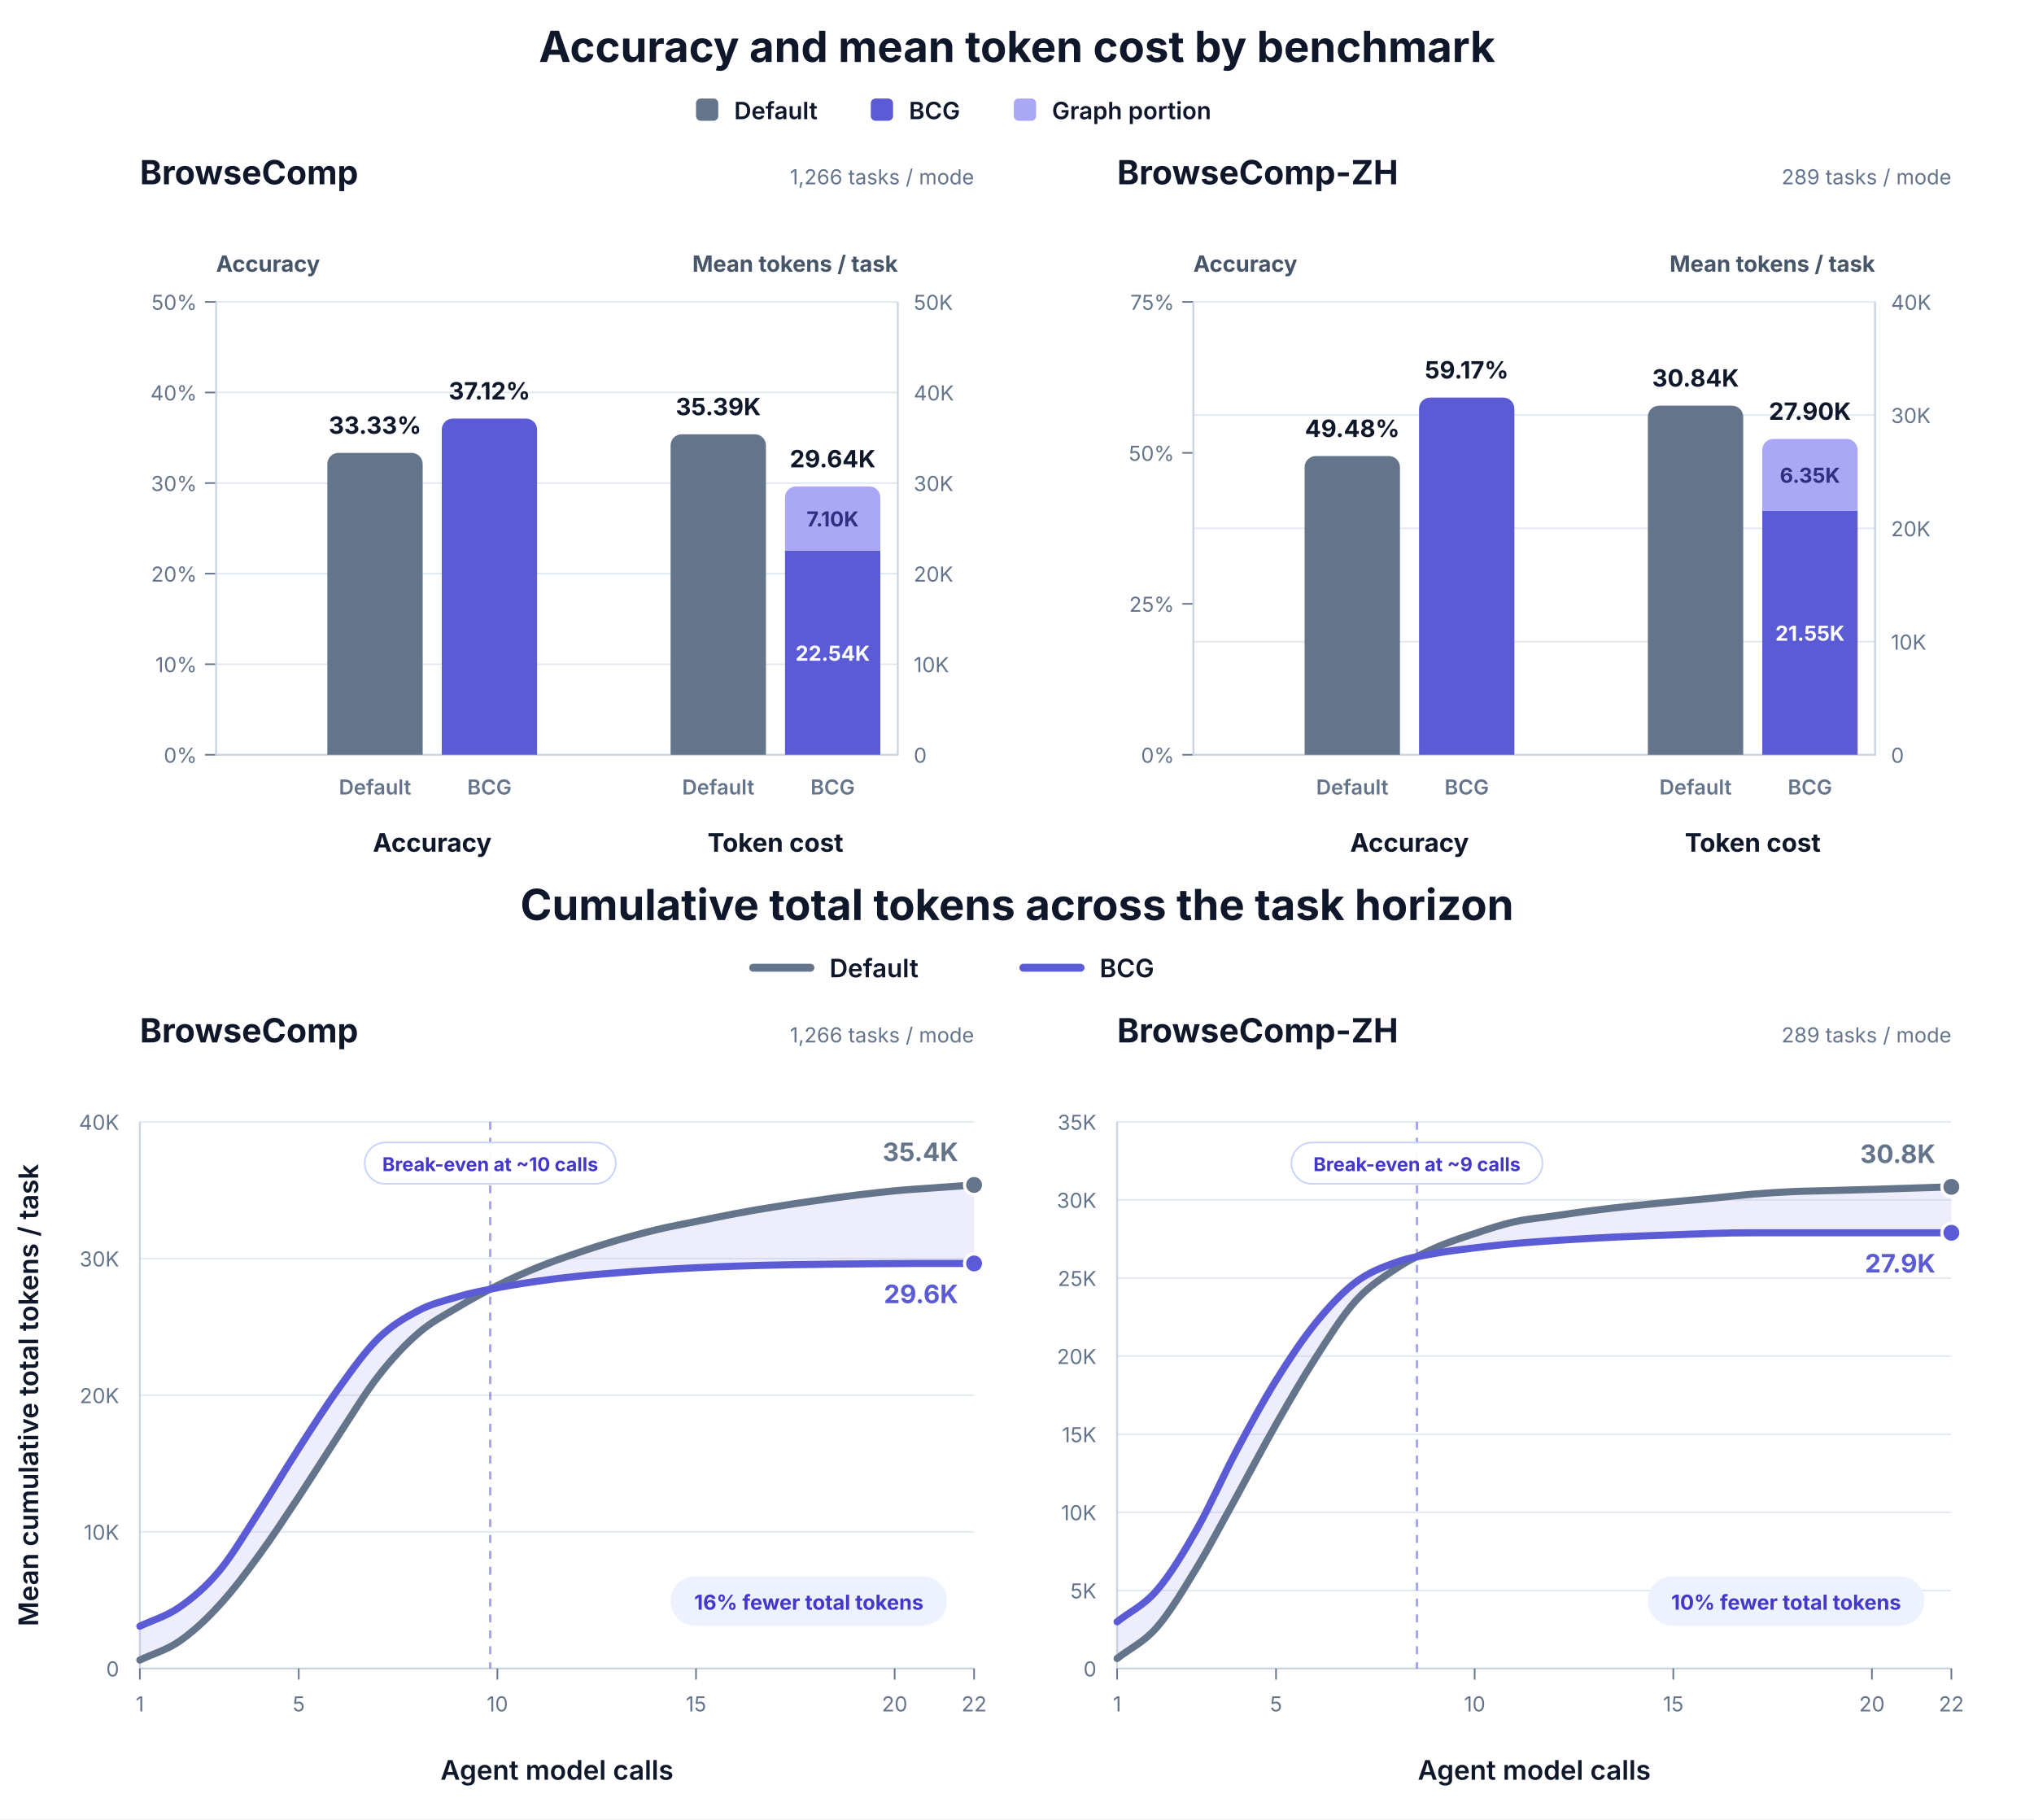
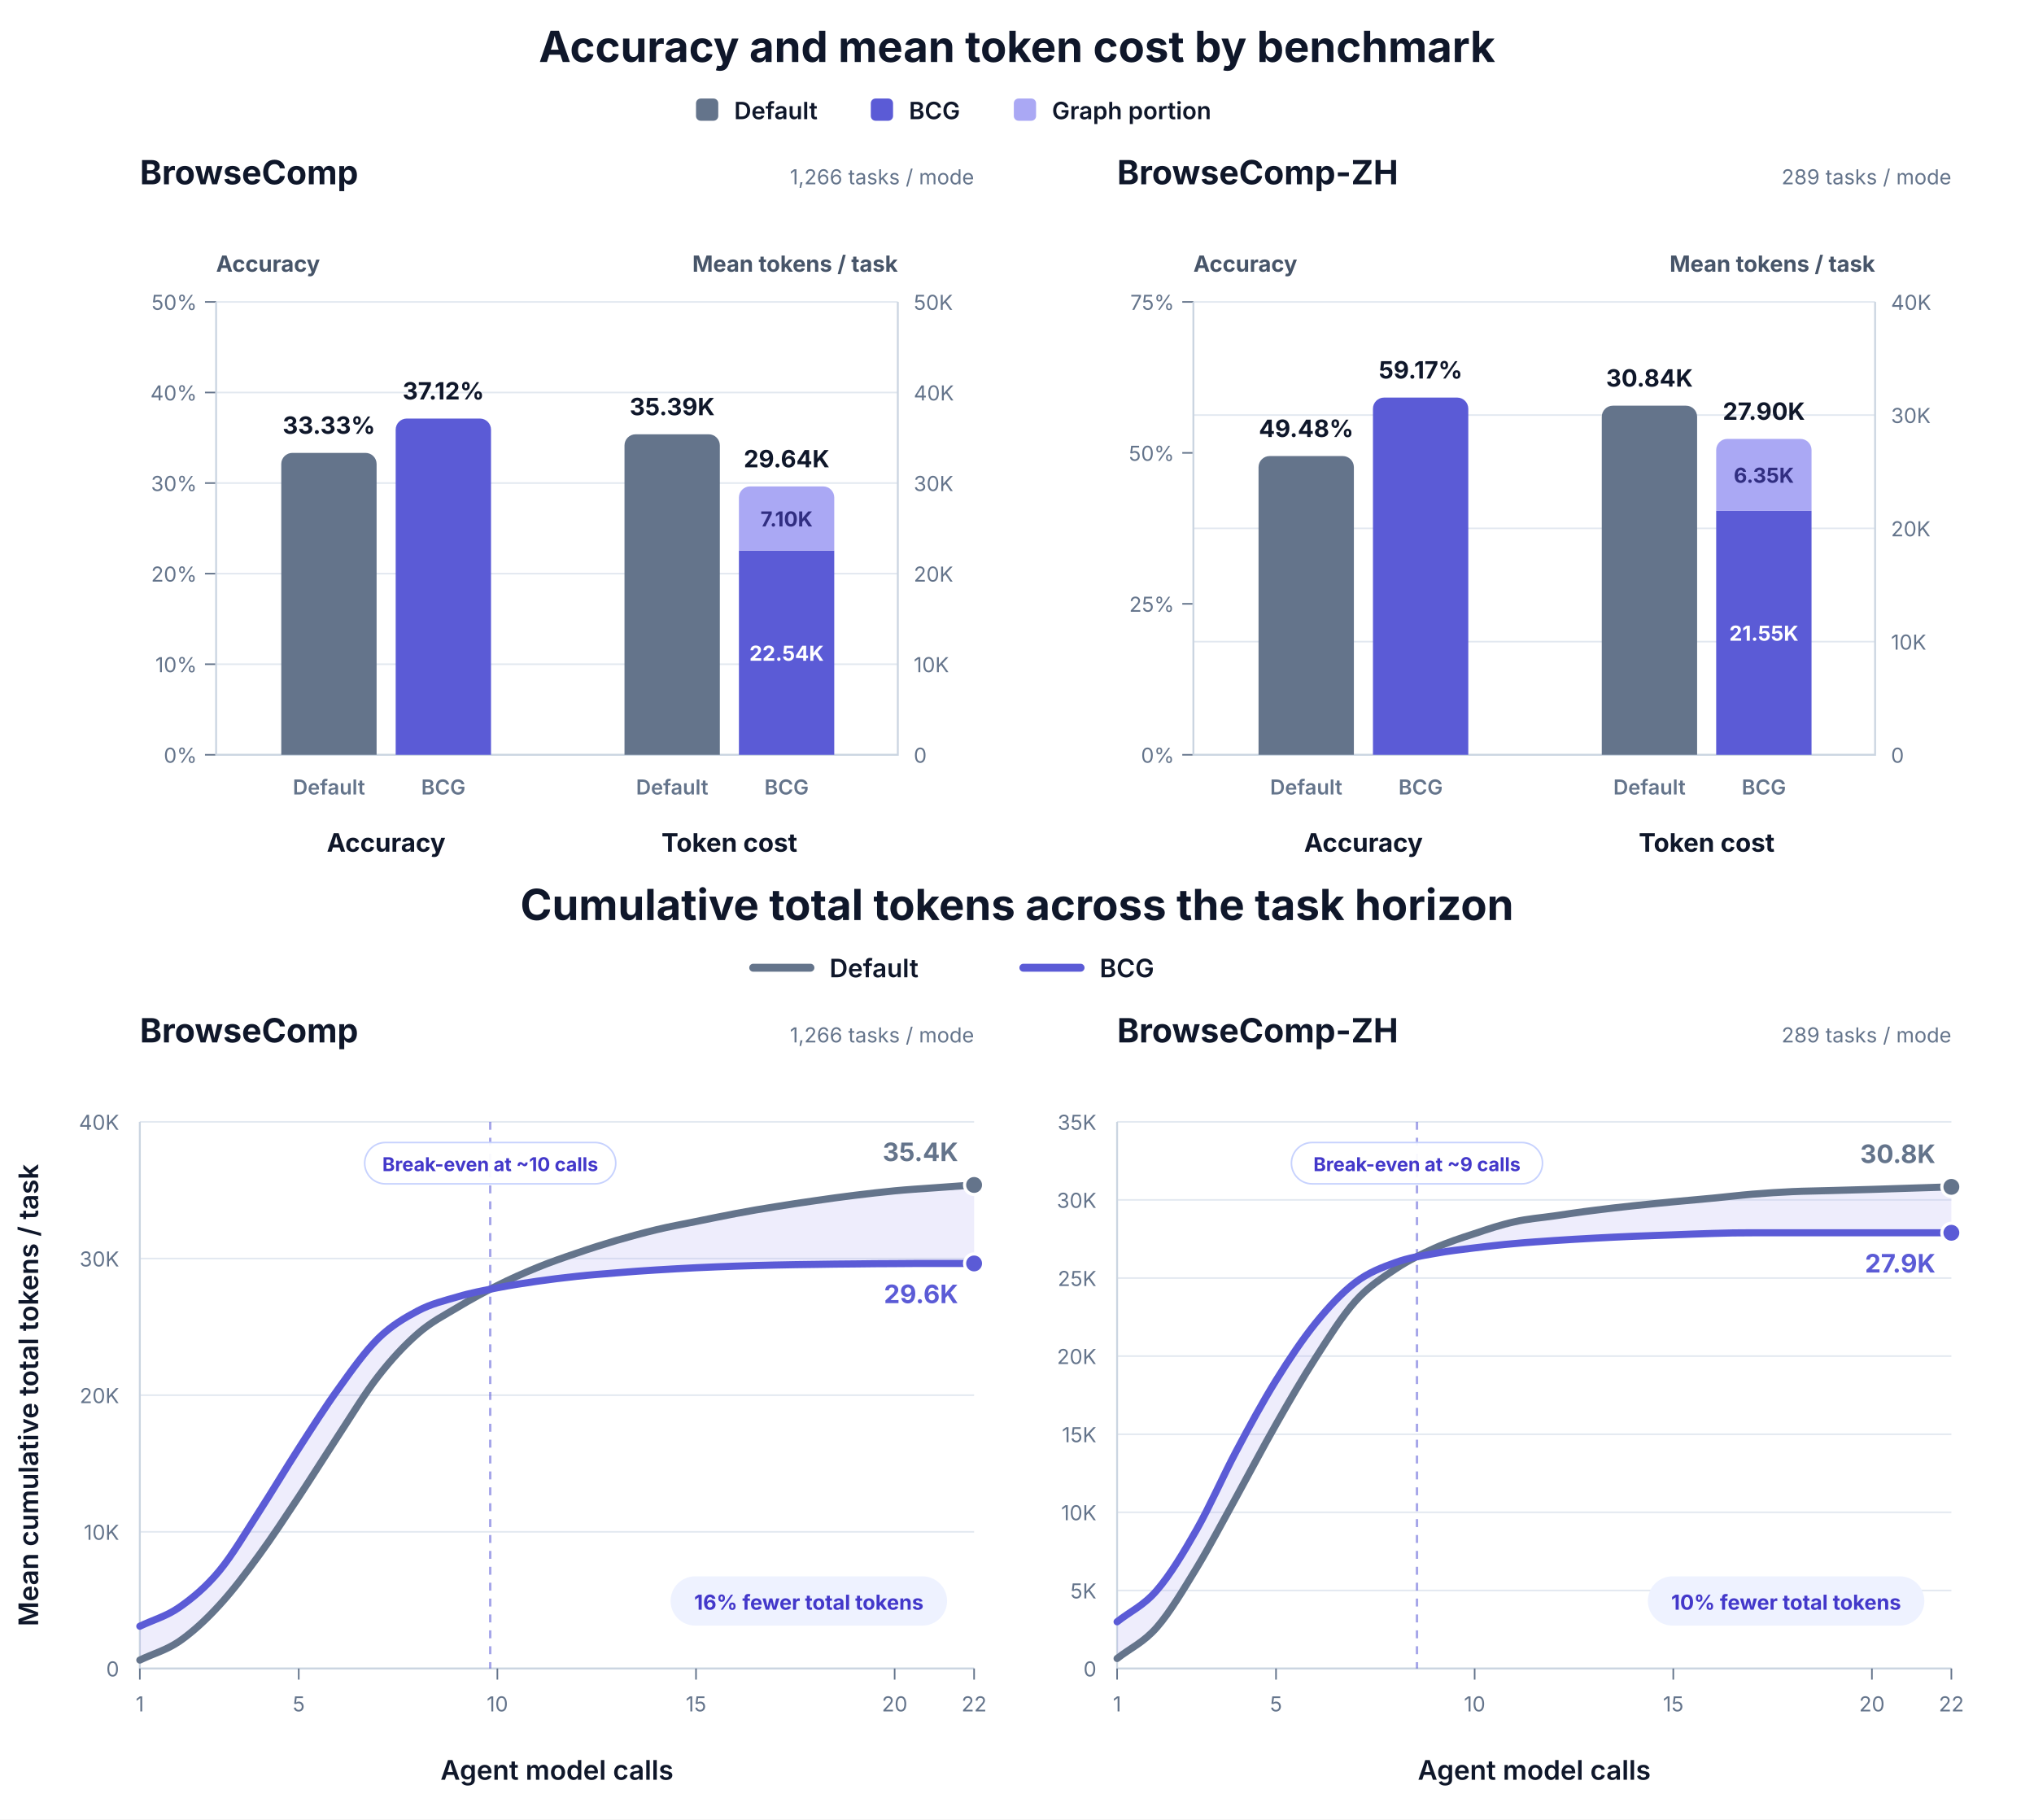
<svg xmlns="http://www.w3.org/2000/svg" width="1280" height="1145" viewBox="0 0 1280 1145" role="img" aria-labelledby="title desc">
  <rect width="1280" height="1145" fill="#ffffff" />
  <g font-family="Inter,Arial,sans-serif">
    <text x="640" y="39" text-anchor="middle" fill="#0f172a" font-size="27" font-weight="700">Accuracy and mean token cost by benchmark</text>
    <rect x="438" y="62" width="14" height="14" rx="3" fill="#64748b" />
    <text x="462" y="75" fill="#0f172a" font-size="15" font-weight="600">Default</text>
    <rect x="548" y="62" width="14" height="14" rx="3" fill="#5b5bd6" />
    <text x="572" y="75" fill="#0f172a" font-size="15" font-weight="600">BCG</text>
    <rect x="638" y="62" width="14" height="14" rx="3" fill="#aaa8f4" />
    <text x="662" y="75" fill="#0f172a" font-size="15" font-weight="600">Graph portion</text>
    <text x="88" y="116" fill="#0f172a" font-size="21" font-weight="700">BrowseComp</text>
    <text x="613" y="116" text-anchor="end" fill="#64748b" font-size="13">1,266 tasks / mode</text>
    <text x="136.0" y="171" fill="#475569" font-size="14" font-weight="700">Accuracy</text>
    <text x="565.0" y="171" text-anchor="end" fill="#475569" font-size="14" font-weight="700">Mean tokens / task</text>
    <path d="M136.0 475.0H565.0" stroke="#e2e8f0" stroke-width="1" />
    <text x="575.0" y="480.0" fill="#64748b" font-size="13">0</text>
    <path d="M136.0 418.0H565.0" stroke="#e2e8f0" stroke-width="1" />
    <text x="575.0" y="423.0" fill="#64748b" font-size="13">10K</text>
    <path d="M136.0 361.0H565.0" stroke="#e2e8f0" stroke-width="1" />
    <text x="575.0" y="366.0" fill="#64748b" font-size="13">20K</text>
    <path d="M136.0 304.0H565.0" stroke="#e2e8f0" stroke-width="1" />
    <text x="575.0" y="309.0" fill="#64748b" font-size="13">30K</text>
    <path d="M136.0 247.0H565.0" stroke="#e2e8f0" stroke-width="1" />
    <text x="575.0" y="252.0" fill="#64748b" font-size="13">40K</text>
    <path d="M136.0 190.0H565.0" stroke="#e2e8f0" stroke-width="1" />
    <text x="575.0" y="195.0" fill="#64748b" font-size="13">50K</text>
    <path d="M129.0 475.0H136.0" stroke="#64748b" stroke-width="1" />
    <text x="124.0" y="480.0" text-anchor="end" fill="#64748b" font-size="13">0%</text>
    <path d="M129.0 418.0H136.0" stroke="#64748b" stroke-width="1" />
    <text x="124.0" y="423.0" text-anchor="end" fill="#64748b" font-size="13">10%</text>
    <path d="M129.0 361.0H136.0" stroke="#64748b" stroke-width="1" />
    <text x="124.0" y="366.0" text-anchor="end" fill="#64748b" font-size="13">20%</text>
    <path d="M129.0 304.0H136.0" stroke="#64748b" stroke-width="1" />
    <text x="124.0" y="309.0" text-anchor="end" fill="#64748b" font-size="13">30%</text>
    <path d="M129.0 247.0H136.0" stroke="#64748b" stroke-width="1" />
    <text x="124.0" y="252.0" text-anchor="end" fill="#64748b" font-size="13">40%</text>
    <path d="M129.0 190.0H136.0" stroke="#64748b" stroke-width="1" />
    <text x="124.0" y="195.0" text-anchor="end" fill="#64748b" font-size="13">50%</text>
    <path d="M136.0 190.0V475.0H565.0V190.0" fill="none" stroke="#cbd5e1" stroke-width="1.2" />
-     <path d="M206.0 475.0V292.0a7 7 0 0 1 7 -7h46.0a7 7 0 0 1 7 7V475.0Z" fill="#64748b" />
-     <text x="236.0" y="273.0" text-anchor="middle" fill="#0f172a" font-size="15" font-weight="700">33.33%</text>
-     <text x="236.0" y="500" text-anchor="middle" fill="#64748b" font-size="13" font-weight="600">Default</text>
-     <path d="M278.0 475.0V270.4a7 7 0 0 1 7 -7h46.0a7 7 0 0 1 7 7V475.0Z" fill="#5b5bd6" />
-     <text x="308.0" y="251.4" text-anchor="middle" fill="#0f172a" font-size="15" font-weight="700">37.12%</text>
-     <text x="308.0" y="500" text-anchor="middle" fill="#64748b" font-size="13" font-weight="600">BCG</text>
-     <path d="M422.0 475.0V280.3a7 7 0 0 1 7 -7h46.0a7 7 0 0 1 7 7V475.0Z" fill="#64748b" />
-     <rect x="494.0" y="346.5" width="60.0" height="128.5" fill="#5b5bd6" />
-     <path d="M494.0 346.5V313.1a7 7 0 0 1 7 -7h46.0a7 7 0 0 1 7 7V346.5Z" fill="#aaa8f4" />
-     <text x="452.0" y="261.3" text-anchor="middle" fill="#0f172a" font-size="15" font-weight="700">35.39K</text>
-     <text x="524.0" y="294.1" text-anchor="middle" fill="#0f172a" font-size="15" font-weight="700">29.64K</text>
-     <text x="524.0" y="415.8" text-anchor="middle" fill="#ffffff" font-size="13" font-weight="700">22.54K</text>
-     <text x="524.0" y="331.3" text-anchor="middle" fill="#312e81" font-size="13" font-weight="700">7.10K</text>
-     <text x="452.0" y="500" text-anchor="middle" fill="#64748b" font-size="13" font-weight="600">Default</text>
-     <text x="524.0" y="500" text-anchor="middle" fill="#64748b" font-size="13" font-weight="600">BCG</text>
-     <text x="272.0" y="536" text-anchor="middle" fill="#0f172a" font-size="16" font-weight="700">Accuracy</text>
-     <text x="488.0" y="536" text-anchor="middle" fill="#0f172a" font-size="16" font-weight="700">Token cost</text>
+     <path d="M177.0 475.0V292.0a7 7 0 0 1 7 -7h46.0a7 7 0 0 1 7 7V475.0Z" fill="#64748b" />
+     <text x="207.0" y="273.0" text-anchor="middle" fill="#0f172a" font-size="15" font-weight="700">33.33%</text>
+     <text x="207.0" y="500" text-anchor="middle" fill="#64748b" font-size="13" font-weight="600">Default</text>
+     <path d="M249.0 475.0V270.4a7 7 0 0 1 7 -7h46.0a7 7 0 0 1 7 7V475.0Z" fill="#5b5bd6" />
+     <text x="279.0" y="251.4" text-anchor="middle" fill="#0f172a" font-size="15" font-weight="700">37.12%</text>
+     <text x="279.0" y="500" text-anchor="middle" fill="#64748b" font-size="13" font-weight="600">BCG</text>
+     <path d="M393.0 475.0V280.3a7 7 0 0 1 7 -7h46.0a7 7 0 0 1 7 7V475.0Z" fill="#64748b" />
+     <rect x="465.0" y="346.5" width="60.0" height="128.5" fill="#5b5bd6" />
+     <path d="M465.0 346.5V313.1a7 7 0 0 1 7 -7h46.0a7 7 0 0 1 7 7V346.5Z" fill="#aaa8f4" />
+     <text x="423.0" y="261.3" text-anchor="middle" fill="#0f172a" font-size="15" font-weight="700">35.39K</text>
+     <text x="495.0" y="294.1" text-anchor="middle" fill="#0f172a" font-size="15" font-weight="700">29.64K</text>
+     <text x="495.0" y="415.8" text-anchor="middle" fill="#ffffff" font-size="13" font-weight="700">22.54K</text>
+     <text x="495.0" y="331.3" text-anchor="middle" fill="#312e81" font-size="13" font-weight="700">7.10K</text>
+     <text x="423.0" y="500" text-anchor="middle" fill="#64748b" font-size="13" font-weight="600">Default</text>
+     <text x="495.0" y="500" text-anchor="middle" fill="#64748b" font-size="13" font-weight="600">BCG</text>
+     <text x="243.0" y="536" text-anchor="middle" fill="#0f172a" font-size="16" font-weight="700">Accuracy</text>
+     <text x="459.0" y="536" text-anchor="middle" fill="#0f172a" font-size="16" font-weight="700">Token cost</text>
    <text x="703" y="116" fill="#0f172a" font-size="21" font-weight="700">BrowseComp-ZH</text>
    <text x="1228" y="116" text-anchor="end" fill="#64748b" font-size="13">289 tasks / mode</text>
    <text x="751.0" y="171" fill="#475569" font-size="14" font-weight="700">Accuracy</text>
    <text x="1180.0" y="171" text-anchor="end" fill="#475569" font-size="14" font-weight="700">Mean tokens / task</text>
    <path d="M751.0 475.0H1180.0" stroke="#e2e8f0" stroke-width="1" />
    <text x="1190.0" y="480.0" fill="#64748b" font-size="13">0</text>
    <path d="M751.0 403.8H1180.0" stroke="#e2e8f0" stroke-width="1" />
    <text x="1190.0" y="408.8" fill="#64748b" font-size="13">10K</text>
    <path d="M751.0 332.5H1180.0" stroke="#e2e8f0" stroke-width="1" />
    <text x="1190.0" y="337.5" fill="#64748b" font-size="13">20K</text>
    <path d="M751.0 261.2H1180.0" stroke="#e2e8f0" stroke-width="1" />
    <text x="1190.0" y="266.2" fill="#64748b" font-size="13">30K</text>
    <path d="M751.0 190.0H1180.0" stroke="#e2e8f0" stroke-width="1" />
    <text x="1190.0" y="195.0" fill="#64748b" font-size="13">40K</text>
    <path d="M744.0 475.0H751.0" stroke="#64748b" stroke-width="1" />
    <text x="739.0" y="480.0" text-anchor="end" fill="#64748b" font-size="13">0%</text>
    <path d="M744.0 380.0H751.0" stroke="#64748b" stroke-width="1" />
    <text x="739.0" y="385.0" text-anchor="end" fill="#64748b" font-size="13">25%</text>
    <path d="M744.0 285.0H751.0" stroke="#64748b" stroke-width="1" />
    <text x="739.0" y="290.0" text-anchor="end" fill="#64748b" font-size="13">50%</text>
    <path d="M744.0 190.0H751.0" stroke="#64748b" stroke-width="1" />
    <text x="739.0" y="195.0" text-anchor="end" fill="#64748b" font-size="13">75%</text>
    <path d="M751.0 190.0V475.0H1180.0V190.0" fill="none" stroke="#cbd5e1" stroke-width="1.2" />
-     <path d="M821.0 475.0V294.0a7 7 0 0 1 7 -7h46.0a7 7 0 0 1 7 7V475.0Z" fill="#64748b" />
-     <text x="851.0" y="275.0" text-anchor="middle" fill="#0f172a" font-size="15" font-weight="700">49.48%</text>
-     <text x="851.0" y="500" text-anchor="middle" fill="#64748b" font-size="13" font-weight="600">Default</text>
-     <path d="M893.0 475.0V257.2a7 7 0 0 1 7 -7h46.0a7 7 0 0 1 7 7V475.0Z" fill="#5b5bd6" />
-     <text x="923.0" y="238.2" text-anchor="middle" fill="#0f172a" font-size="15" font-weight="700">59.17%</text>
-     <text x="923.0" y="500" text-anchor="middle" fill="#64748b" font-size="13" font-weight="600">BCG</text>
-     <path d="M1037.0 475.0V262.3a7 7 0 0 1 7 -7h46.0a7 7 0 0 1 7 7V475.0Z" fill="#64748b" />
-     <rect x="1109.0" y="321.5" width="60.0" height="153.5" fill="#5b5bd6" />
-     <path d="M1109.0 321.5V283.2a7 7 0 0 1 7 -7h46.0a7 7 0 0 1 7 7V321.5Z" fill="#aaa8f4" />
-     <text x="1067.0" y="243.3" text-anchor="middle" fill="#0f172a" font-size="15" font-weight="700">30.84K</text>
-     <text x="1139.0" y="264.2" text-anchor="middle" fill="#0f172a" font-size="15" font-weight="700">27.90K</text>
-     <text x="1139.0" y="403.2" text-anchor="middle" fill="#ffffff" font-size="13" font-weight="700">21.55K</text>
-     <text x="1139.0" y="303.8" text-anchor="middle" fill="#312e81" font-size="13" font-weight="700">6.35K</text>
-     <text x="1067.0" y="500" text-anchor="middle" fill="#64748b" font-size="13" font-weight="600">Default</text>
-     <text x="1139.0" y="500" text-anchor="middle" fill="#64748b" font-size="13" font-weight="600">BCG</text>
-     <text x="887.0" y="536" text-anchor="middle" fill="#0f172a" font-size="16" font-weight="700">Accuracy</text>
-     <text x="1103.0" y="536" text-anchor="middle" fill="#0f172a" font-size="16" font-weight="700">Token cost</text>
+     <path d="M792.0 475.0V294.0a7 7 0 0 1 7 -7h46.0a7 7 0 0 1 7 7V475.0Z" fill="#64748b" />
+     <text x="822.0" y="275.0" text-anchor="middle" fill="#0f172a" font-size="15" font-weight="700">49.48%</text>
+     <text x="822.0" y="500" text-anchor="middle" fill="#64748b" font-size="13" font-weight="600">Default</text>
+     <path d="M864.0 475.0V257.2a7 7 0 0 1 7 -7h46.0a7 7 0 0 1 7 7V475.0Z" fill="#5b5bd6" />
+     <text x="894.0" y="238.2" text-anchor="middle" fill="#0f172a" font-size="15" font-weight="700">59.17%</text>
+     <text x="894.0" y="500" text-anchor="middle" fill="#64748b" font-size="13" font-weight="600">BCG</text>
+     <path d="M1008.0 475.0V262.3a7 7 0 0 1 7 -7h46.0a7 7 0 0 1 7 7V475.0Z" fill="#64748b" />
+     <rect x="1080.0" y="321.5" width="60.0" height="153.5" fill="#5b5bd6" />
+     <path d="M1080.0 321.5V283.2a7 7 0 0 1 7 -7h46.0a7 7 0 0 1 7 7V321.5Z" fill="#aaa8f4" />
+     <text x="1038.0" y="243.3" text-anchor="middle" fill="#0f172a" font-size="15" font-weight="700">30.84K</text>
+     <text x="1110.0" y="264.2" text-anchor="middle" fill="#0f172a" font-size="15" font-weight="700">27.90K</text>
+     <text x="1110.0" y="403.2" text-anchor="middle" fill="#ffffff" font-size="13" font-weight="700">21.55K</text>
+     <text x="1110.0" y="303.8" text-anchor="middle" fill="#312e81" font-size="13" font-weight="700">6.35K</text>
+     <text x="1038.0" y="500" text-anchor="middle" fill="#64748b" font-size="13" font-weight="600">Default</text>
+     <text x="1110.0" y="500" text-anchor="middle" fill="#64748b" font-size="13" font-weight="600">BCG</text>
+     <text x="858.0" y="536" text-anchor="middle" fill="#0f172a" font-size="16" font-weight="700">Accuracy</text>
+     <text x="1074.0" y="536" text-anchor="middle" fill="#0f172a" font-size="16" font-weight="700">Token cost</text>
  </g>
  <g font-family="Inter,Arial,sans-serif" transform="translate(0 540)">
    <text x="640" y="39" text-anchor="middle" fill="#0f172a" font-size="27" font-weight="700">Cumulative total tokens across the task horizon</text>
    <path d="M474 69H510" stroke="#64748b" stroke-width="5" stroke-linecap="round" />
    <text x="522" y="75" fill="#0f172a" font-size="16" font-weight="600">Default</text>
    <path d="M644 69H680" stroke="#5b5bd6" stroke-width="5" stroke-linecap="round" />
    <text x="692" y="75" fill="#0f172a" font-size="16" font-weight="600">BCG</text>
    <text x="24" y="338" transform="rotate(-90 24 338)" text-anchor="middle" fill="#0f172a" font-size="17" font-weight="600">Mean cumulative total tokens / task</text>
    <text x="88" y="116" fill="#0f172a" font-size="21" font-weight="700">BrowseComp</text>
    <text x="613" y="116" text-anchor="end" fill="#64748b" font-size="13">1,266 tasks / mode</text>
    <path d="M88.0 510.0H613.0" stroke="#e2e8f0" stroke-width="1" />
    <text x="75.0" y="515.0" text-anchor="end" fill="#64748b" font-size="13">0</text>
    <path d="M88.0 424.0H613.0" stroke="#e2e8f0" stroke-width="1" />
    <text x="75.0" y="429.0" text-anchor="end" fill="#64748b" font-size="13">10K</text>
    <path d="M88.0 338.0H613.0" stroke="#e2e8f0" stroke-width="1" />
    <text x="75.0" y="343.0" text-anchor="end" fill="#64748b" font-size="13">20K</text>
    <path d="M88.0 252.0H613.0" stroke="#e2e8f0" stroke-width="1" />
    <text x="75.0" y="257.0" text-anchor="end" fill="#64748b" font-size="13">30K</text>
    <path d="M88.0 166.0H613.0" stroke="#e2e8f0" stroke-width="1" />
    <text x="75.0" y="171.0" text-anchor="end" fill="#64748b" font-size="13">40K</text>
    <path d="M88.0 166.0V510.0H613.0" fill="none" stroke="#cbd5e1" stroke-width="1.2" />
    <path d="M88.0 510.0v7" stroke="#64748b" stroke-width="1" />
    <text x="88.0" y="537.0" text-anchor="middle" fill="#64748b" font-size="13">1</text>
    <path d="M188.0 510.0v7" stroke="#64748b" stroke-width="1" />
    <text x="188.0" y="537.0" text-anchor="middle" fill="#64748b" font-size="13">5</text>
    <path d="M313.0 510.0v7" stroke="#64748b" stroke-width="1" />
    <text x="313.0" y="537.0" text-anchor="middle" fill="#64748b" font-size="13">10</text>
    <path d="M438.0 510.0v7" stroke="#64748b" stroke-width="1" />
    <text x="438.0" y="537.0" text-anchor="middle" fill="#64748b" font-size="13">15</text>
    <path d="M563.0 510.0v7" stroke="#64748b" stroke-width="1" />
    <text x="563.0" y="537.0" text-anchor="middle" fill="#64748b" font-size="13">20</text>
    <path d="M613.0 510.0v7" stroke="#64748b" stroke-width="1" />
    <text x="613.0" y="537.0" text-anchor="middle" fill="#64748b" font-size="13">22</text>
    <path d="M308.5 166.0V510.0" stroke="#5b5bd6" stroke-opacity="0.55" stroke-width="1.5" stroke-dasharray="5 5" />
    <rect x="229.5" y="179.0" width="158" height="26" rx="13" fill="#ffffff" fill-opacity="0.94" stroke="#c7d2fe" />
    <text x="308.5" y="197.0" text-anchor="middle" fill="#4338ca" font-size="12" font-weight="700">Break-even at ~10 calls</text>
    <path d="M88.0,504.7 C96.3,500.7 104.7,498.5 113.0,492.8 C121.3,487.0 129.7,479.3 138.0,470.2 C146.3,461.2 154.7,450.1 163.0,438.7 C171.3,427.4 179.7,414.5 188.0,402.0 C196.3,389.4 204.7,376.0 213.0,363.3 C221.3,350.7 229.7,336.7 238.0,326.1 C246.3,315.4 254.7,306.4 263.0,299.2 C271.3,291.9 279.7,287.7 288.0,282.7 C296.3,277.7 304.7,273.1 313.0,269.0 C321.3,264.8 329.7,261.1 338.0,257.7 C346.3,254.3 354.7,251.4 363.0,248.6 C371.3,245.7 379.7,243.1 388.0,240.6 C396.3,238.2 404.7,235.9 413.0,233.9 C421.3,231.9 429.7,230.4 438.0,228.7 C446.3,227.0 454.7,225.3 463.0,223.7 C471.3,222.1 479.7,220.7 488.0,219.4 C496.3,218.0 504.7,216.8 513.0,215.6 C521.3,214.4 529.7,213.2 538.0,212.2 C546.3,211.2 554.7,210.2 563.0,209.4 C571.3,208.6 579.7,208.1 588.0,207.5 C596.3,206.9 604.7,206.3 613.0,205.7 L613.0,255.1 C604.7,255.1 596.3,255.1 588.0,255.1 C579.7,255.1 571.3,255.1 563.0,255.2 C554.7,255.2 546.3,255.3 538.0,255.4 C529.7,255.5 521.3,255.5 513.0,255.7 C504.7,255.8 496.3,255.9 488.0,256.1 C479.7,256.3 471.3,256.5 463.0,256.8 C454.7,257.1 446.3,257.4 438.0,257.8 C429.7,258.2 421.3,258.7 413.0,259.2 C404.7,259.7 396.3,260.3 388.0,261.0 C379.7,261.7 371.3,262.3 363.0,263.2 C354.7,264.1 346.3,265.1 338.0,266.3 C329.7,267.5 321.3,268.8 313.0,270.4 C304.7,272.1 296.3,273.6 288.0,276.1 C279.7,278.5 271.3,280.5 263.0,284.9 C254.7,289.3 246.3,294.2 238.0,302.3 C229.7,310.5 221.3,322.3 213.0,333.9 C204.7,345.4 196.3,358.6 188.0,371.5 C179.7,384.4 171.3,398.5 163.0,411.4 C154.7,424.2 146.3,438.6 138.0,448.6 C129.7,458.6 121.3,465.6 113.0,471.4 C104.7,477.2 96.3,479.4 88.0,483.4 Z" fill="#aaa8f4" fill-opacity="0.20" />
    <path d="M88.0,504.7 C96.3,500.7 104.7,498.5 113.0,492.8 C121.3,487.0 129.7,479.3 138.0,470.2 C146.3,461.2 154.7,450.1 163.0,438.7 C171.3,427.4 179.7,414.5 188.0,402.0 C196.3,389.4 204.7,376.0 213.0,363.3 C221.3,350.7 229.7,336.7 238.0,326.1 C246.3,315.4 254.7,306.4 263.0,299.2 C271.3,291.9 279.7,287.7 288.0,282.7 C296.3,277.7 304.7,273.1 313.0,269.0 C321.3,264.8 329.7,261.1 338.0,257.7 C346.3,254.3 354.7,251.4 363.0,248.6 C371.3,245.7 379.7,243.1 388.0,240.6 C396.3,238.2 404.7,235.9 413.0,233.9 C421.3,231.9 429.7,230.4 438.0,228.7 C446.3,227.0 454.7,225.3 463.0,223.7 C471.3,222.1 479.7,220.7 488.0,219.4 C496.3,218.0 504.7,216.8 513.0,215.6 C521.3,214.4 529.7,213.2 538.0,212.2 C546.3,211.2 554.7,210.2 563.0,209.4 C571.3,208.6 579.7,208.1 588.0,207.5 C596.3,206.9 604.7,206.3 613.0,205.7" fill="none" stroke="#64748b" stroke-width="4.5" stroke-linecap="round" />
    <path d="M88.0,483.4 C96.3,479.4 104.7,477.2 113.0,471.4 C121.3,465.6 129.7,458.6 138.0,448.6 C146.3,438.6 154.7,424.2 163.0,411.4 C171.3,398.5 179.7,384.4 188.0,371.5 C196.3,358.6 204.7,345.4 213.0,333.9 C221.3,322.3 229.7,310.5 238.0,302.3 C246.3,294.2 254.7,289.3 263.0,284.9 C271.3,280.5 279.7,278.5 288.0,276.1 C296.3,273.6 304.7,272.1 313.0,270.4 C321.3,268.8 329.7,267.5 338.0,266.3 C346.3,265.1 354.7,264.1 363.0,263.2 C371.3,262.3 379.7,261.7 388.0,261.0 C396.3,260.3 404.7,259.7 413.0,259.2 C421.3,258.7 429.7,258.2 438.0,257.8 C446.3,257.4 454.7,257.1 463.0,256.8 C471.3,256.5 479.7,256.3 488.0,256.1 C496.3,255.9 504.7,255.8 513.0,255.7 C521.3,255.5 529.7,255.5 538.0,255.4 C546.3,255.3 554.7,255.2 563.0,255.2 C571.3,255.1 579.7,255.1 588.0,255.1 C596.3,255.1 604.7,255.1 613.0,255.1" fill="none" stroke="#5b5bd6" stroke-width="4.5" stroke-linecap="round" />
    <circle cx="613.0" cy="205.7" r="6" fill="#64748b" stroke="#ffffff" stroke-width="2" />
    <text x="603.0" y="190.7" text-anchor="end" fill="#64748b" font-size="16" font-weight="700">35.4K</text>
    <circle cx="613.0" cy="255.1" r="6" fill="#5b5bd6" stroke="#ffffff" stroke-width="2" />
    <text x="603.0" y="280.1" text-anchor="end" fill="#5b5bd6" font-size="16" font-weight="700">29.6K</text>
    <rect x="422.0" y="452.0" width="174" height="31" rx="15.5" fill="#eef2ff" />
    <text x="509.0" y="473.0" text-anchor="middle" fill="#4338ca" font-size="13" font-weight="700">16% fewer total tokens</text>
    <text x="350.5" y="580" text-anchor="middle" fill="#0f172a" font-size="17" font-weight="600">Agent model calls</text>
    <text x="703" y="116" fill="#0f172a" font-size="21" font-weight="700">BrowseComp-ZH</text>
    <text x="1228" y="116" text-anchor="end" fill="#64748b" font-size="13">289 tasks / mode</text>
    <path d="M703.0 510.0H1228.0" stroke="#e2e8f0" stroke-width="1" />
    <text x="690.0" y="515.0" text-anchor="end" fill="#64748b" font-size="13">0</text>
    <path d="M703.0 460.9H1228.0" stroke="#e2e8f0" stroke-width="1" />
    <text x="690.0" y="465.9" text-anchor="end" fill="#64748b" font-size="13">5K</text>
    <path d="M703.0 411.7H1228.0" stroke="#e2e8f0" stroke-width="1" />
    <text x="690.0" y="416.7" text-anchor="end" fill="#64748b" font-size="13">10K</text>
    <path d="M703.0 362.6H1228.0" stroke="#e2e8f0" stroke-width="1" />
    <text x="690.0" y="367.6" text-anchor="end" fill="#64748b" font-size="13">15K</text>
    <path d="M703.0 313.4H1228.0" stroke="#e2e8f0" stroke-width="1" />
    <text x="690.0" y="318.4" text-anchor="end" fill="#64748b" font-size="13">20K</text>
    <path d="M703.0 264.3H1228.0" stroke="#e2e8f0" stroke-width="1" />
    <text x="690.0" y="269.3" text-anchor="end" fill="#64748b" font-size="13">25K</text>
    <path d="M703.0 215.1H1228.0" stroke="#e2e8f0" stroke-width="1" />
    <text x="690.0" y="220.1" text-anchor="end" fill="#64748b" font-size="13">30K</text>
    <path d="M703.0 166.0H1228.0" stroke="#e2e8f0" stroke-width="1" />
    <text x="690.0" y="171.0" text-anchor="end" fill="#64748b" font-size="13">35K</text>
    <path d="M703.0 166.0V510.0H1228.0" fill="none" stroke="#cbd5e1" stroke-width="1.2" />
    <path d="M703.0 510.0v7" stroke="#64748b" stroke-width="1" />
    <text x="703.0" y="537.0" text-anchor="middle" fill="#64748b" font-size="13">1</text>
    <path d="M803.0 510.0v7" stroke="#64748b" stroke-width="1" />
    <text x="803.0" y="537.0" text-anchor="middle" fill="#64748b" font-size="13">5</text>
    <path d="M928.0 510.0v7" stroke="#64748b" stroke-width="1" />
    <text x="928.0" y="537.0" text-anchor="middle" fill="#64748b" font-size="13">10</text>
    <path d="M1053.0 510.0v7" stroke="#64748b" stroke-width="1" />
    <text x="1053.0" y="537.0" text-anchor="middle" fill="#64748b" font-size="13">15</text>
    <path d="M1178.0 510.0v7" stroke="#64748b" stroke-width="1" />
    <text x="1178.0" y="537.0" text-anchor="middle" fill="#64748b" font-size="13">20</text>
    <path d="M1228.0 510.0v7" stroke="#64748b" stroke-width="1" />
    <text x="1228.0" y="537.0" text-anchor="middle" fill="#64748b" font-size="13">22</text>
    <path d="M891.7 166.0V510.0" stroke="#5b5bd6" stroke-opacity="0.55" stroke-width="1.5" stroke-dasharray="5 5" />
    <rect x="812.7" y="179.0" width="158" height="26" rx="13" fill="#ffffff" fill-opacity="0.94" stroke="#c7d2fe" />
    <text x="891.7" y="197.0" text-anchor="middle" fill="#4338ca" font-size="12" font-weight="700">Break-even at ~9 calls</text>
    <path d="M703.0,503.7 C711.3,497.2 719.7,493.6 728.0,484.1 C736.3,474.6 744.7,460.4 753.0,446.8 C761.3,433.1 769.7,417.1 778.0,402.1 C786.3,387.0 794.7,371.0 803.0,356.4 C811.3,341.8 819.7,327.3 828.0,314.4 C836.3,301.5 844.7,288.1 853.0,278.8 C861.3,269.5 869.7,264.3 878.0,258.7 C886.3,253.1 894.7,249.1 903.0,245.4 C911.3,241.7 919.7,239.0 928.0,236.3 C936.3,233.5 944.7,230.7 953.0,228.9 C961.3,227.0 969.7,226.4 978.0,225.2 C986.3,224.0 994.7,222.7 1003.0,221.7 C1011.3,220.6 1019.7,219.7 1028.0,218.8 C1036.3,217.9 1044.7,217.1 1053.0,216.3 C1061.3,215.5 1069.7,214.8 1078.0,214.0 C1086.3,213.2 1094.7,212.2 1103.0,211.5 C1111.3,210.8 1119.7,210.3 1128.0,209.9 C1136.3,209.5 1144.7,209.5 1153.0,209.2 C1161.3,209.0 1169.7,208.7 1178.0,208.5 C1186.3,208.2 1194.7,208.0 1203.0,207.7 C1211.3,207.4 1219.7,207.2 1228.0,206.9 L1228.0,235.8 C1219.7,235.8 1211.3,235.8 1203.0,235.8 C1194.7,235.8 1186.3,235.8 1178.0,235.8 C1169.7,235.8 1161.3,235.8 1153.0,235.8 C1144.7,235.8 1136.3,235.8 1128.0,235.8 C1119.7,235.8 1111.3,235.8 1103.0,235.8 C1094.7,235.8 1086.3,235.9 1078.0,236.2 C1069.7,236.4 1061.3,236.8 1053.0,237.1 C1044.7,237.4 1036.3,237.7 1028.0,238.0 C1019.7,238.4 1011.3,238.7 1003.0,239.2 C994.7,239.6 986.3,240.2 978.0,240.7 C969.7,241.3 961.3,241.8 953.0,242.6 C944.7,243.3 936.3,244.3 928.0,245.3 C919.7,246.4 911.3,247.2 903.0,248.8 C894.7,250.3 886.3,251.5 878.0,254.6 C869.7,257.6 861.3,260.7 853.0,267.0 C844.7,273.3 836.3,282.3 828.0,292.5 C819.7,302.8 811.3,315.3 803.0,328.7 C794.7,342.1 786.3,357.5 778.0,373.2 C769.7,388.8 761.3,408.1 753.0,422.7 C744.7,437.3 736.3,451.2 728.0,460.8 C719.7,470.5 711.3,474.0 703.0,480.6 Z" fill="#aaa8f4" fill-opacity="0.20" />
    <path d="M703.0,503.7 C711.3,497.2 719.7,493.6 728.0,484.1 C736.3,474.6 744.7,460.4 753.0,446.8 C761.3,433.1 769.7,417.1 778.0,402.1 C786.3,387.0 794.7,371.0 803.0,356.4 C811.3,341.8 819.7,327.3 828.0,314.4 C836.3,301.5 844.7,288.1 853.0,278.8 C861.3,269.5 869.7,264.3 878.0,258.7 C886.3,253.1 894.7,249.1 903.0,245.4 C911.3,241.7 919.7,239.0 928.0,236.3 C936.3,233.5 944.7,230.7 953.0,228.9 C961.3,227.0 969.7,226.4 978.0,225.2 C986.3,224.0 994.7,222.7 1003.0,221.7 C1011.3,220.6 1019.7,219.7 1028.0,218.8 C1036.3,217.9 1044.7,217.1 1053.0,216.3 C1061.3,215.5 1069.7,214.8 1078.0,214.0 C1086.3,213.2 1094.7,212.2 1103.0,211.5 C1111.3,210.8 1119.7,210.3 1128.0,209.9 C1136.3,209.5 1144.7,209.5 1153.0,209.2 C1161.3,209.0 1169.7,208.7 1178.0,208.5 C1186.3,208.2 1194.7,208.0 1203.0,207.7 C1211.3,207.4 1219.7,207.2 1228.0,206.9" fill="none" stroke="#64748b" stroke-width="4.5" stroke-linecap="round" />
    <path d="M703.0,480.6 C711.3,474.0 719.7,470.5 728.0,460.8 C736.3,451.2 744.7,437.3 753.0,422.7 C761.3,408.1 769.7,388.8 778.0,373.2 C786.3,357.5 794.7,342.1 803.0,328.7 C811.3,315.3 819.7,302.8 828.0,292.5 C836.3,282.3 844.7,273.3 853.0,267.0 C861.3,260.7 869.7,257.6 878.0,254.6 C886.3,251.5 894.7,250.3 903.0,248.8 C911.3,247.2 919.7,246.4 928.0,245.3 C936.3,244.3 944.7,243.3 953.0,242.6 C961.3,241.8 969.7,241.3 978.0,240.7 C986.3,240.2 994.7,239.6 1003.0,239.2 C1011.3,238.7 1019.7,238.4 1028.0,238.0 C1036.3,237.7 1044.7,237.4 1053.0,237.1 C1061.3,236.8 1069.7,236.4 1078.0,236.2 C1086.3,235.9 1094.7,235.8 1103.0,235.8 C1111.3,235.8 1119.7,235.8 1128.0,235.8 C1136.3,235.8 1144.7,235.8 1153.0,235.8 C1161.3,235.8 1169.7,235.8 1178.0,235.8 C1186.3,235.8 1194.7,235.8 1203.0,235.8 C1211.3,235.8 1219.7,235.8 1228.0,235.8" fill="none" stroke="#5b5bd6" stroke-width="4.5" stroke-linecap="round" />
    <circle cx="1228.0" cy="206.9" r="6" fill="#64748b" stroke="#ffffff" stroke-width="2" />
    <text x="1218.0" y="191.9" text-anchor="end" fill="#64748b" font-size="16" font-weight="700">30.8K</text>
    <circle cx="1228.0" cy="235.8" r="6" fill="#5b5bd6" stroke="#ffffff" stroke-width="2" />
    <text x="1218.0" y="260.8" text-anchor="end" fill="#5b5bd6" font-size="16" font-weight="700">27.9K</text>
    <rect x="1037.0" y="452.0" width="174" height="31" rx="15.5" fill="#eef2ff" />
    <text x="1124.0" y="473.0" text-anchor="middle" fill="#4338ca" font-size="13" font-weight="700">10% fewer total tokens</text>
    <text x="965.5" y="580" text-anchor="middle" fill="#0f172a" font-size="17" font-weight="600">Agent model calls</text>
  </g>
</svg>
